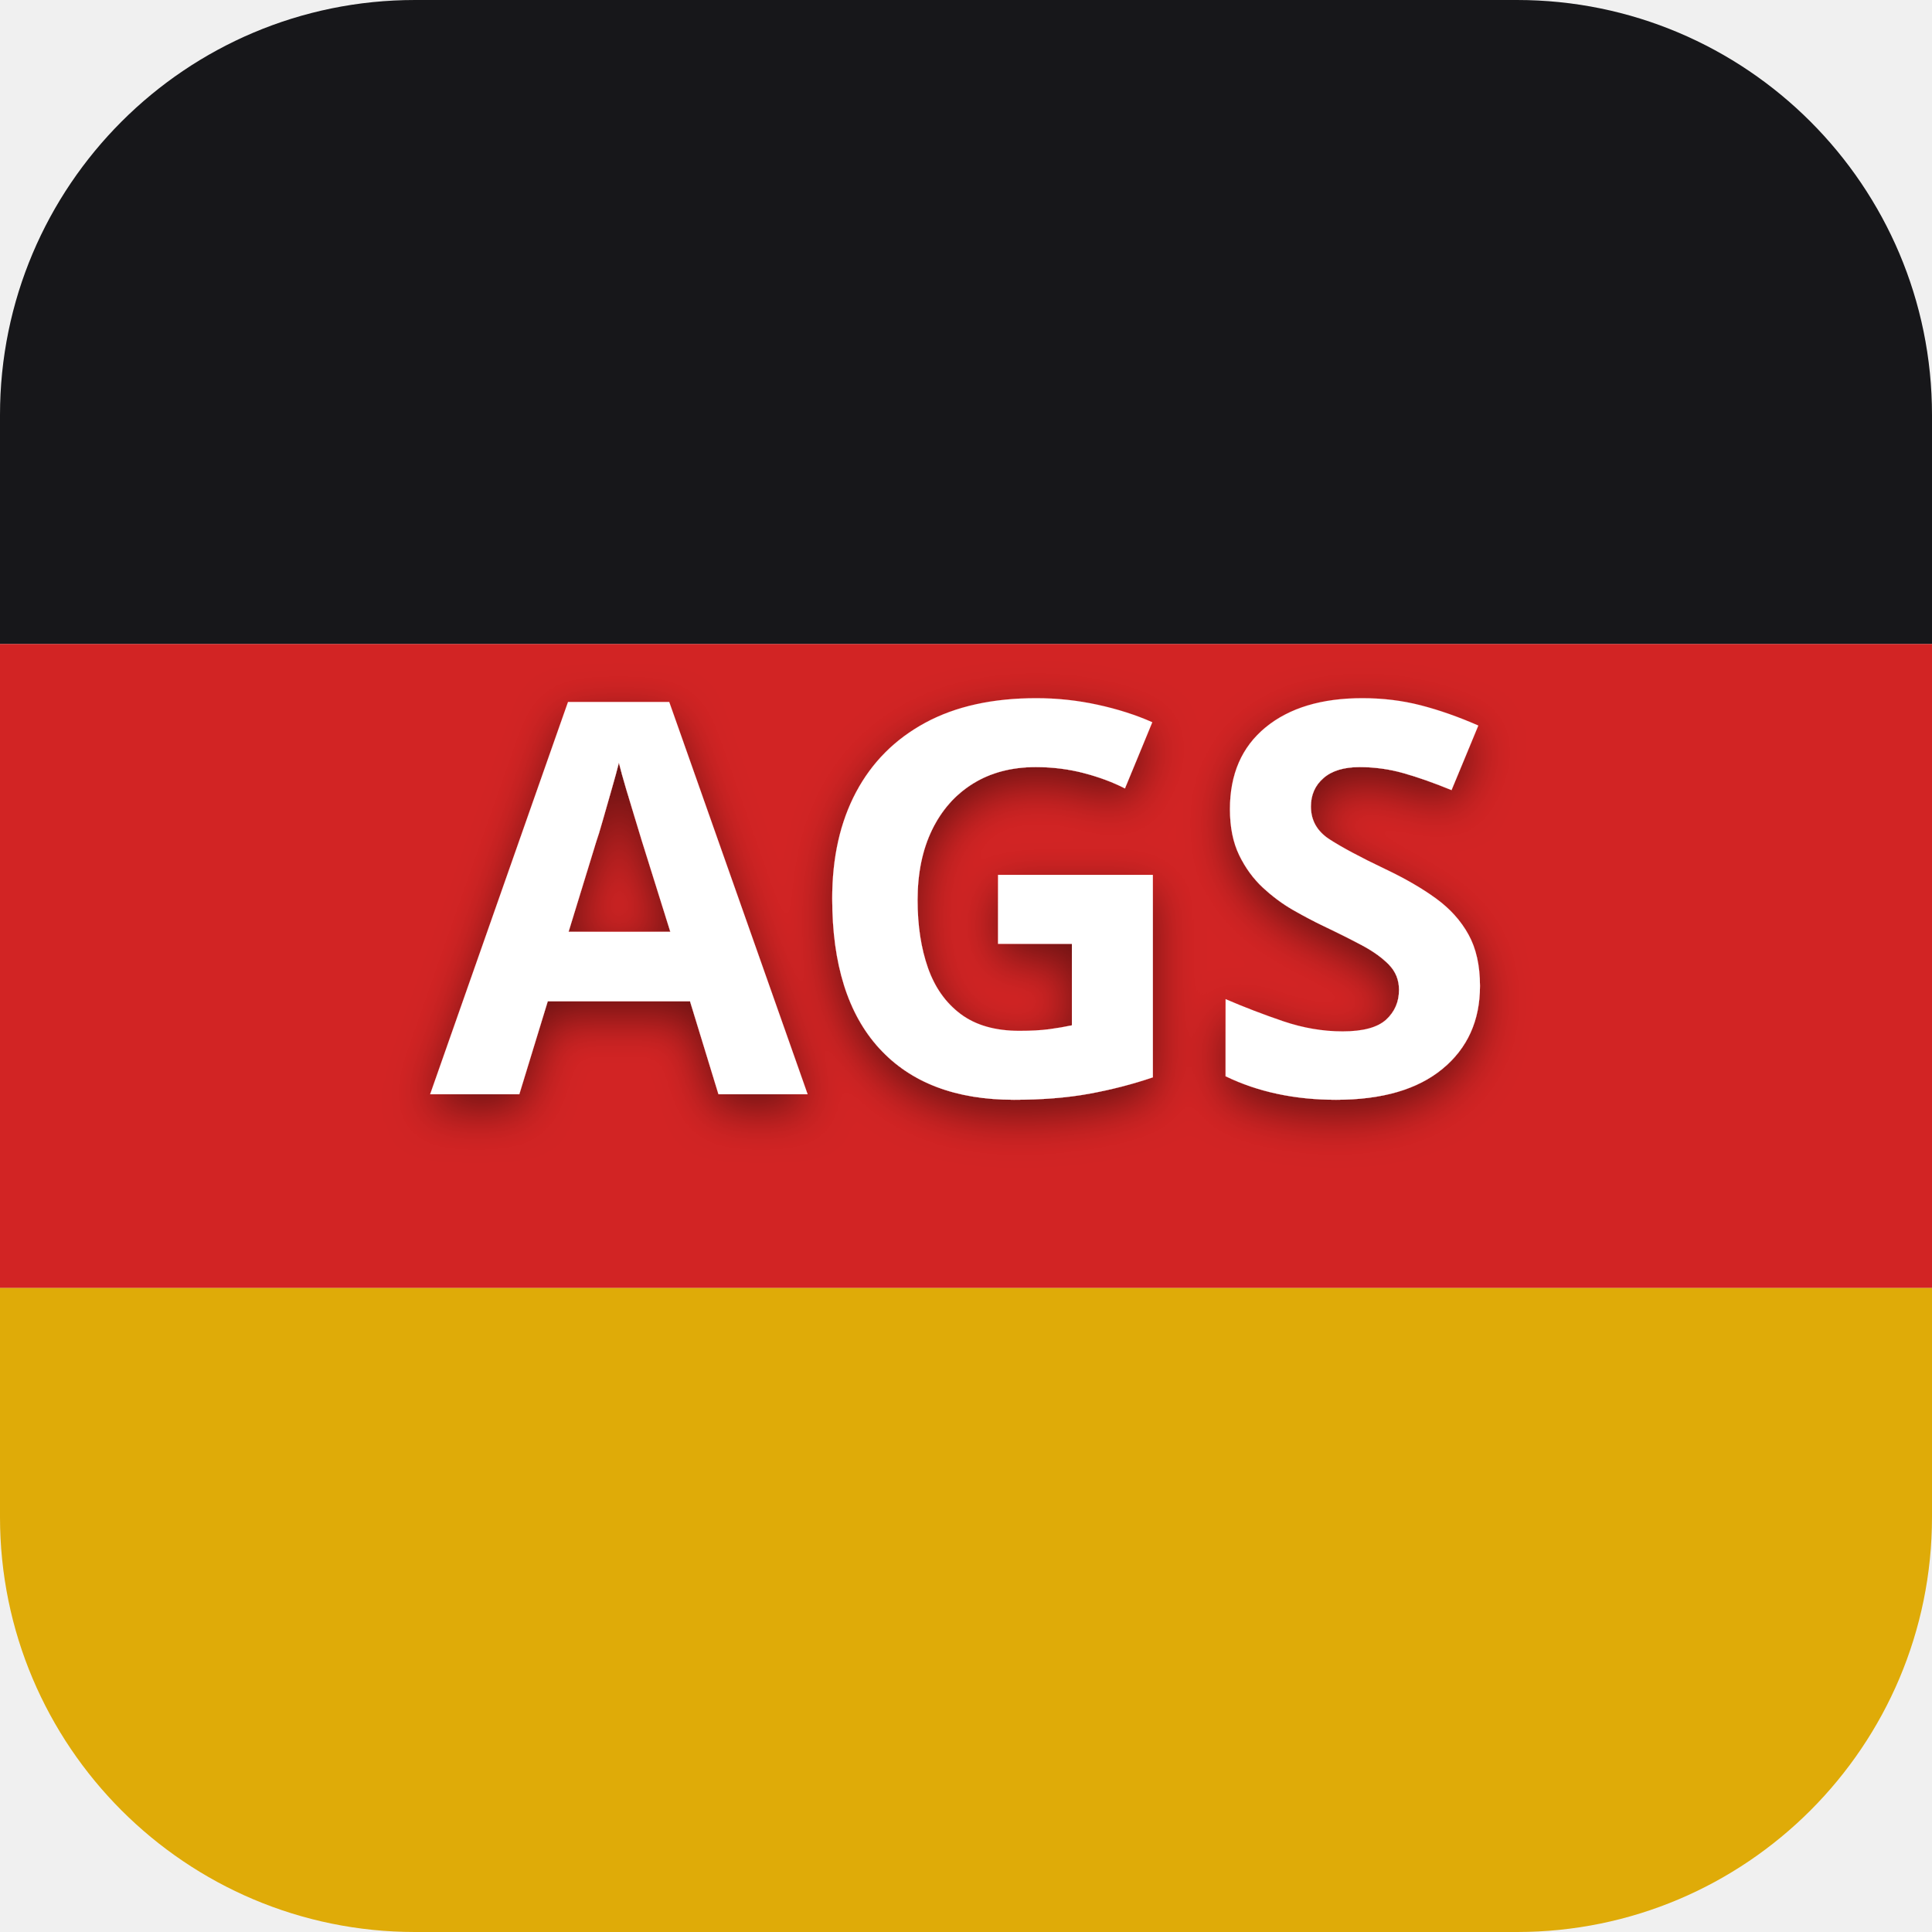
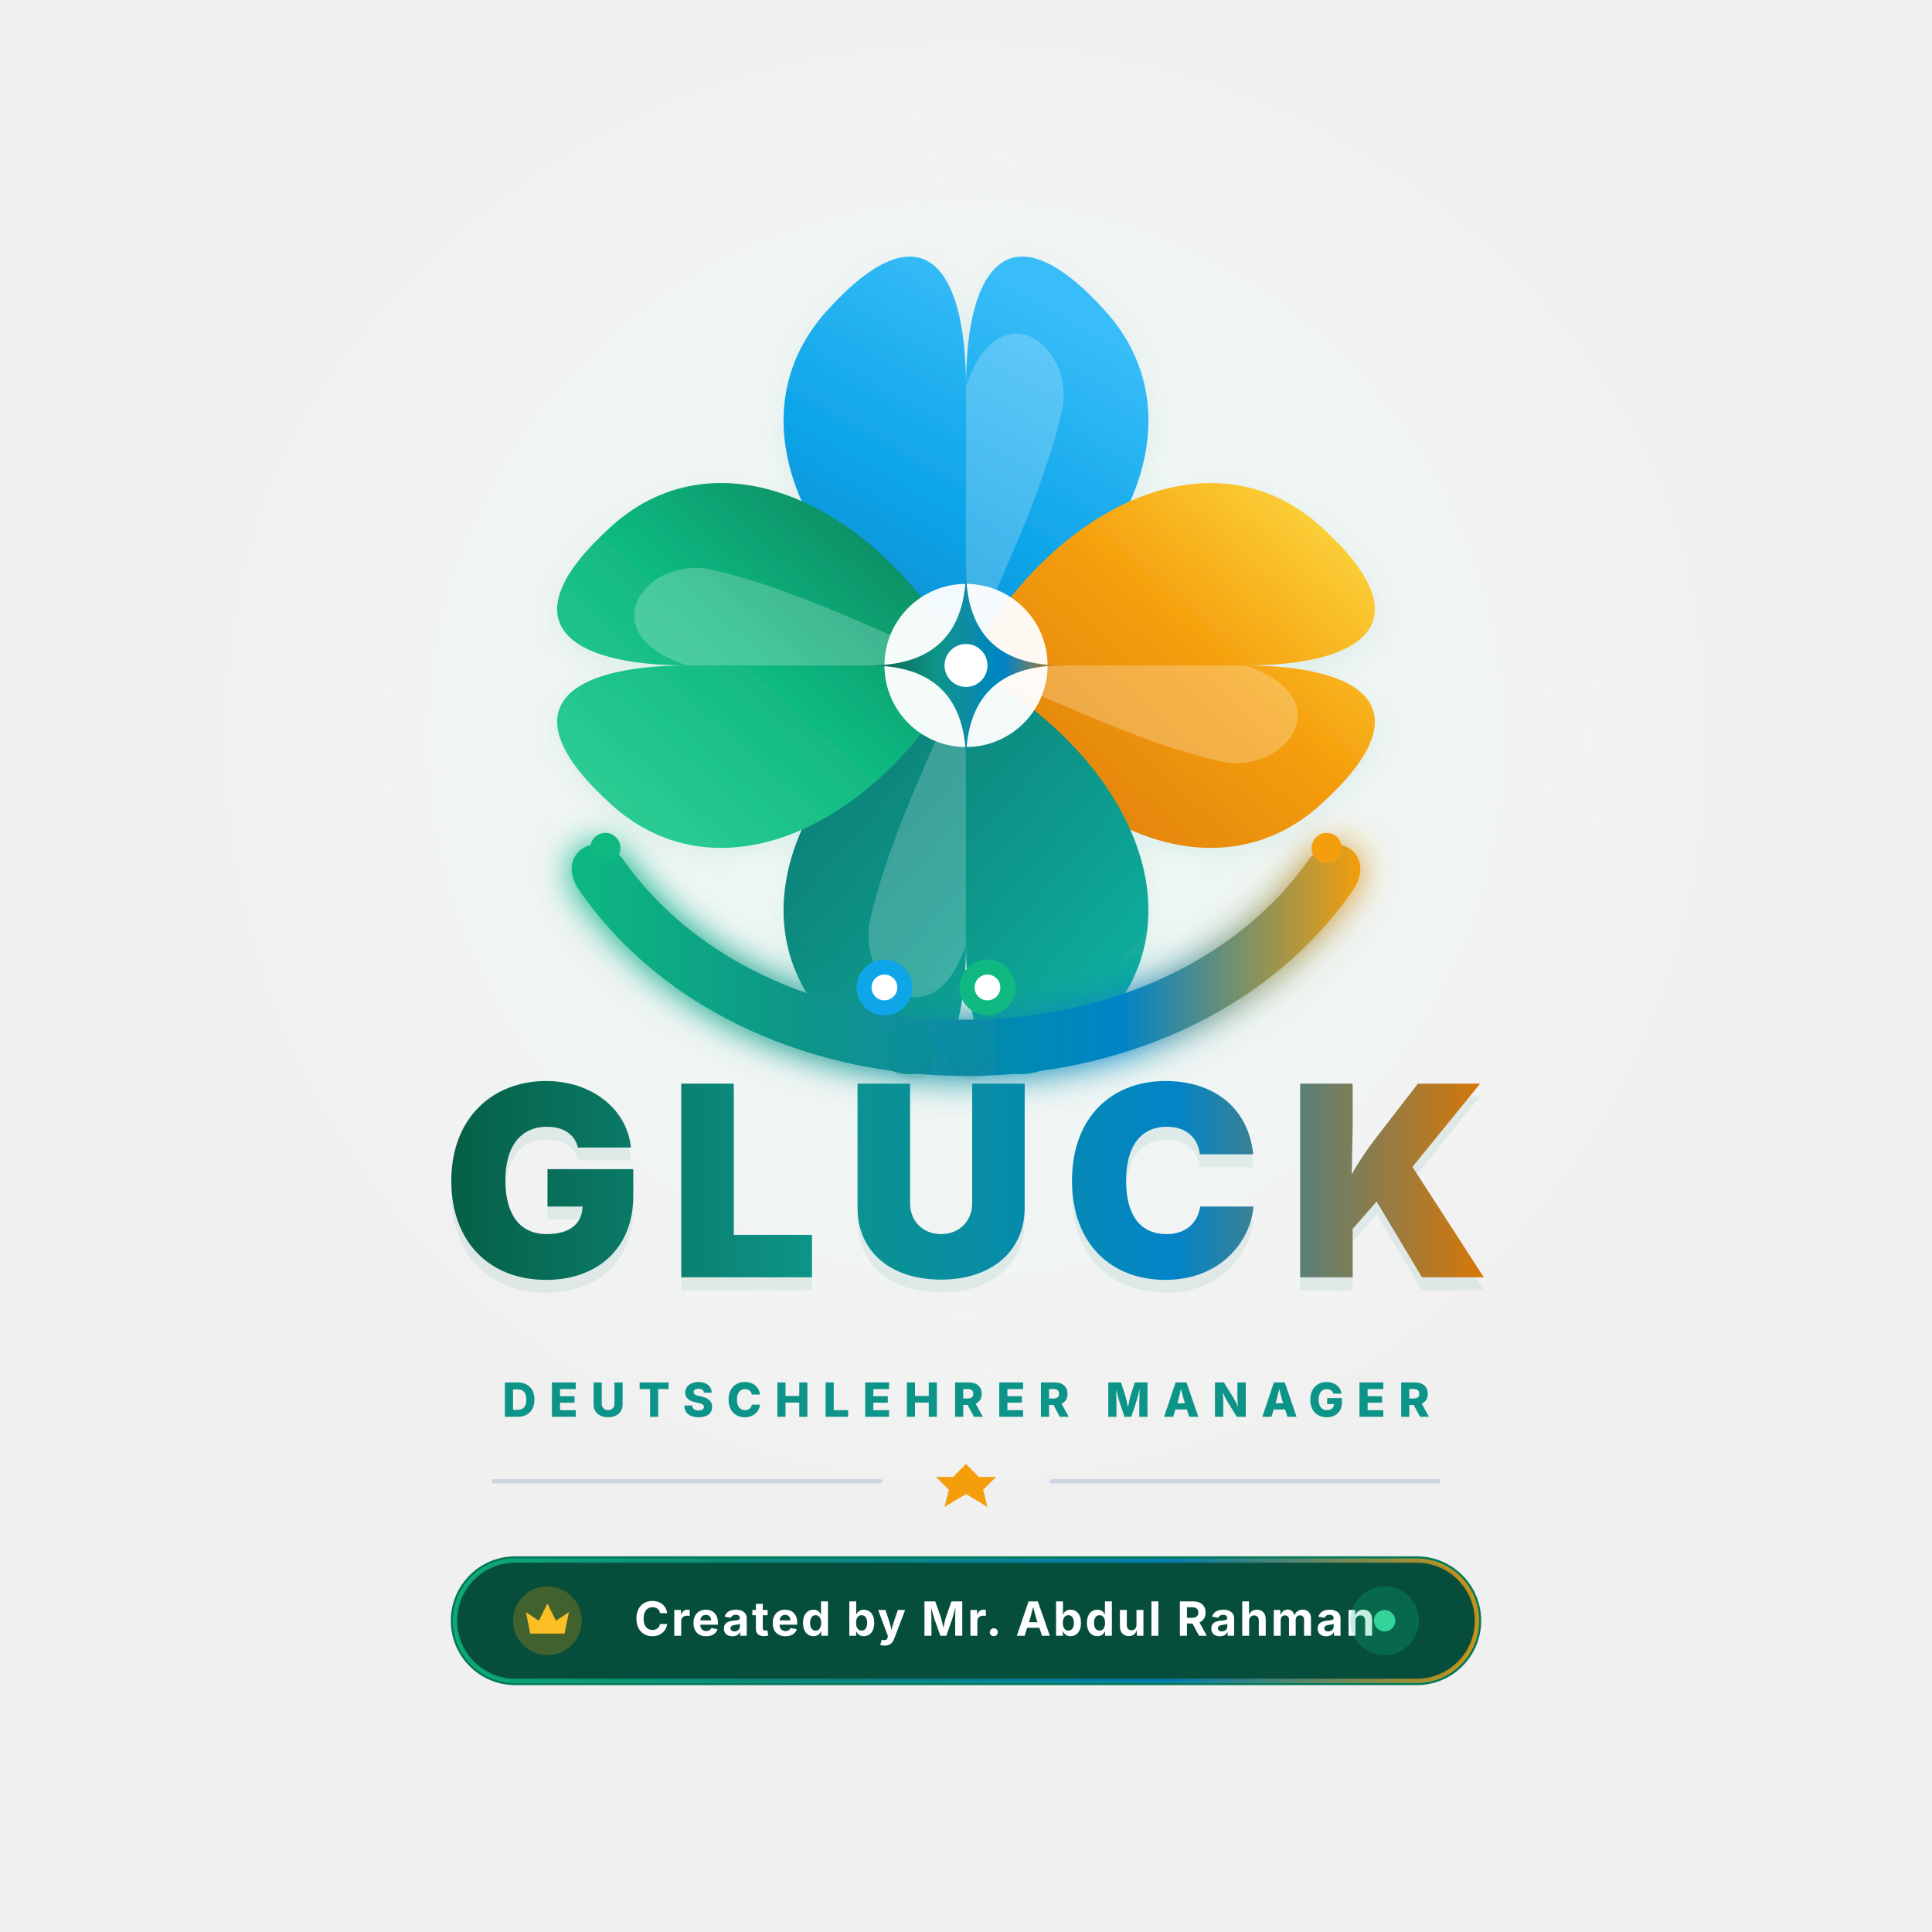
- <svg xmlns="http://www.w3.org/2000/svg" width="1024" height="1024" viewBox="0 0 1024 1024">
+ <svg xmlns="http://www.w3.org/2000/svg" viewBox="0 0 900 900" width="100%" height="100%">
  <defs>
-     <linearGradient id="bgGrad" x1="0%" y1="0%" x2="0%" y2="100%">
-       <stop offset="0%" stop-color="#111111" />
-       <stop offset="33.3%" stop-color="#111111" />
-       <stop offset="33.3%" stop-color="#DD0000" />
-       <stop offset="66.6%" stop-color="#DD0000" />
-       <stop offset="66.6%" stop-color="#FFCC00" />
-       <stop offset="100%" stop-color="#FFCC00" />
+     <radialGradient id="centerGlow" cx="50%" cy="45%" r="50%">
+       <stop offset="0%" stop-color="#ECFDF5" stop-opacity="0.8" />
+       <stop offset="60%" stop-color="#F0FDFA" stop-opacity="0.4" />
+       <stop offset="100%" stop-color="#FFFFFF" stop-opacity="0" />
+     </radialGradient>
+     <linearGradient id="leafTop" x1="0%" y1="100%" x2="50%" y2="0%">
+       <stop offset="0%" stop-color="#0284C7" />
+       <stop offset="50%" stop-color="#0EA5E9" />
+       <stop offset="100%" stop-color="#38BDF8" />
    </linearGradient>
-     <filter id="shadow" x="-20%" y="-20%" width="140%" height="140%">
-       <feDropShadow dx="0" dy="8" stdDeviation="12" flood-color="#000000" flood-opacity="0.5" />
+     <linearGradient id="leafRight" x1="0%" y1="0%" x2="100%" y2="100%">
+       <stop offset="0%" stop-color="#FDE047" />
+       <stop offset="45%" stop-color="#F59E0B" />
+       <stop offset="100%" stop-color="#D97706" />
+     </linearGradient>
+     <linearGradient id="leafBottom" x1="0%" y1="0%" x2="100%" y2="100%">
+       <stop offset="0%" stop-color="#14B8A6" />
+       <stop offset="50%" stop-color="#0D9488" />
+       <stop offset="100%" stop-color="#0F766E" />
+     </linearGradient>
+     <linearGradient id="leafLeft" x1="100%" y1="100%" x2="0%" y2="0%">
+       <stop offset="0%" stop-color="#047857" />
+       <stop offset="50%" stop-color="#10B981" />
+       <stop offset="100%" stop-color="#34D399" />
+     </linearGradient>
+     <linearGradient id="gemGrad" x1="0%" y1="0%" x2="100%" y2="100%">
+       <stop offset="0%" stop-color="#FFFFFF" />
+       <stop offset="50%" stop-color="#F8FAFC" />
+       <stop offset="100%" stop-color="#E2E8F0" />
+     </linearGradient>
+     <linearGradient id="textBrandGrad" x1="0%" y1="0%" x2="100%" y2="0%">
+       <stop offset="0%" stop-color="#065F46" />
+       <stop offset="35%" stop-color="#0D9488" />
+       <stop offset="70%" stop-color="#0284C7" />
+       <stop offset="100%" stop-color="#D97706" />
+     </linearGradient>
+     <linearGradient id="smileGrad" x1="0%" y1="0%" x2="100%" y2="0%">
+       <stop offset="0%" stop-color="#10B981" />
+       <stop offset="30%" stop-color="#0D9488" />
+       <stop offset="70%" stop-color="#0284C7" />
+       <stop offset="100%" stop-color="#F59E0B" />
+     </linearGradient>
+     <filter id="premiumShadow" x="-20%" y="-20%" width="140%" height="140%">
+       <feDropShadow dx="0" dy="12" stdDeviation="16" flood-color="#0F172A" flood-opacity="0.12" />
+       <feDropShadow dx="0" dy="4" stdDeviation="6" flood-color="#0D9488" flood-opacity="0.08" />
    </filter>
-     <clipPath id="roundedCorners">
-       <rect x="0" y="0" width="1024" height="1024" rx="220" ry="220" />
-     </clipPath>
+     <filter id="softGlow" x="-20%" y="-20%" width="140%" height="140%">
+       <feGaussianBlur stdDeviation="8" result="blur" />
+       <feComposite in="SourceGraphic" in2="blur" operator="over" />
+     </filter>
  </defs>
-   <g clip-path="url(#roundedCorners)">
-     <rect x="0" y="0" width="1024" height="341.33" fill="#18181b" />
-     <rect x="0" y="341.33" width="1024" height="341.33" fill="#dc2626" />
-     <rect x="0" y="682.66" width="1024" height="341.33" fill="#eab308" />
-     <rect x="0" y="0" width="1024" height="1024" fill="black" opacity="0.05" />
-     <text x="512" y="580" text-anchor="middle" font-family="'Alexandria', 'Plus Jakarta Sans', 'Arial Black', sans-serif" font-weight="900" font-size="290" letter-spacing="2" fill="#FFFFFF" filter="url(#shadow)">AGS</text>
+   <circle cx="450" cy="380" r="360" fill="url(#centerGlow)" />
+   <g filter="url(#premiumShadow)" transform="translate(450, 310)">
+     <g transform="rotate(0)">
+       <path d="M 0 0                 C -75 -40, -110 -115, -65 -165                 C -20 -215, 0 -185, 0 -130                 C 0 -185, 20 -215, 65 -165                 C 110 -115, 75 -40, 0 0 Z" fill="url(#leafTop)" />
+       <path d="M 0 -130 C 15 -175, 50 -150, 45 -120 C 35 -75, 10 -30, 0 0 Z" fill="#FFFFFF" opacity="0.22" />
+     </g>
+     <g transform="rotate(90)">
+       <path d="M 0 0                 C -75 -40, -110 -115, -65 -165                 C -20 -215, 0 -185, 0 -130                 C 0 -185, 20 -215, 65 -165                 C 110 -115, 75 -40, 0 0 Z" fill="url(#leafRight)" />
+       <path d="M 0 -130 C 15 -175, 50 -150, 45 -120 C 35 -75, 10 -30, 0 0 Z" fill="#FFFFFF" opacity="0.25" />
+     </g>
+     <g transform="rotate(180)">
+       <path d="M 0 0                 C -75 -40, -110 -115, -65 -165                 C -20 -215, 0 -185, 0 -130                 C 0 -185, 20 -215, 65 -165                 C 110 -115, 75 -40, 0 0 Z" fill="url(#leafBottom)" />
+       <path d="M 0 -130 C 15 -175, 50 -150, 45 -120 C 35 -75, 10 -30, 0 0 Z" fill="#FFFFFF" opacity="0.2" />
+     </g>
+     <g transform="rotate(270)">
+       <path d="M 0 0                 C -75 -40, -110 -115, -65 -165                 C -20 -215, 0 -185, 0 -130                 C 0 -185, 20 -215, 65 -165                 C 110 -115, 75 -40, 0 0 Z" fill="url(#leafLeft)" />
+       <path d="M 0 -130 C 15 -175, 50 -150, 45 -120 C 35 -75, 10 -30, 0 0 Z" fill="#FFFFFF" opacity="0.22" />
+     </g>
+     <circle cx="0" cy="0" r="38" fill="#FFFFFF" opacity="0.95" />
+     <path d="M 0 -45 Q 0 0, 45 0 Q 0 0, 0 45 Q 0 0, -45 0 Q 0 0, 0 -45 Z" fill="url(#textBrandGrad)" />
+     <circle cx="0" cy="0" r="10" fill="#FFFFFF" />
+     <path d="M -160 90               C -90 190, 90 190, 160 90               C 172 75, 192 88, 180 105               C 100 220, -100 220, -180 105               C -192 88, -172 75, -160 90 Z" fill="url(#smileGrad)" filter="url(#softGlow)" />
+     <circle cx="-168" cy="85" r="7" fill="#10B981" />
+     <circle cx="168" cy="85" r="7" fill="#F59E0B" />
+   </g>
+   <g transform="translate(450, 595)" text-anchor="middle">
+     <text x="0" y="0" font-family="'Montserrat', 'Poppins', 'Inter', system-ui, -apple-system, sans-serif" font-size="124px" font-weight="900" letter-spacing="12px" fill="#047857" opacity="0.08" transform="translate(0, 6)">
+       GLÜCK
+     </text>
+     <text x="0" y="0" font-family="'Montserrat', 'Poppins', 'Inter', system-ui, -apple-system, sans-serif" font-size="124px" font-weight="900" letter-spacing="12px" fill="url(#textBrandGrad)">
+       GLÜCK
+     </text>
+     <g transform="translate(-14, -135)">
+       <circle cx="-24" cy="0" r="13" fill="#0EA5E9" />
+       <circle cx="-24" cy="0" r="6" fill="#FFFFFF" />
+       <circle cx="24" cy="0" r="13" fill="#10B981" />
+       <circle cx="24" cy="0" r="6" fill="#FFFFFF" />
+     </g>
+     <text x="0" y="65" font-family="'Inter', 'Montserrat', system-ui, sans-serif" font-size="22px" font-weight="800" letter-spacing="6px" fill="#0D9488">
+       DEUTSCHLEHRER MANAGER
+     </text>
+     <g transform="translate(0, 95)">
+       <line x1="-220" y1="0" x2="-40" y2="0" stroke="#CBD5E1" stroke-width="2" stroke-linecap="round" />
+       <polygon points="0,-8 6,-2 14,-2 8,4 10,12 0,6 -10,12 -8,4 -14,-2 -6,-2" fill="#F59E0B" />
+       <line x1="40" y1="0" x2="220" y2="0" stroke="#CBD5E1" stroke-width="2" stroke-linecap="round" />
+     </g>
+     <g transform="translate(0, 160)">
+       <rect x="-240" y="-30" width="480" height="60" rx="30" fill="#047857" />
+       <rect x="-238" y="-28" width="476" height="56" rx="28" fill="#064E3B" />
+       <rect x="-238" y="-28" width="476" height="56" rx="28" stroke="url(#smileGrad)" stroke-width="2" fill="none" opacity="0.8" />
+       <g transform="translate(-195, 0)">
+         <circle cx="0" cy="0" r="16" fill="#F59E0B" opacity="0.25" />
+         <path d="M -8 6 L -10 -4 L -4 0 L 0 -8 L 4 0 L 10 -4 L 8 6 Z" fill="#FBBF24" />
+       </g>
+       <text x="18" y="7" text-anchor="middle" font-family="'Poppins', 'Inter', system-ui, -apple-system, sans-serif" font-size="22px" font-weight="700" letter-spacing="1px" fill="#FFFFFF">
+         Created by Mr. Abdul Rahman
+       </text>
+       <g transform="translate(195, 0)">
+         <circle cx="0" cy="0" r="16" fill="#10B981" opacity="0.25" />
+         <circle cx="0" cy="0" r="5" fill="#34D399" />
+       </g>
+     </g>
  </g>
</svg>
